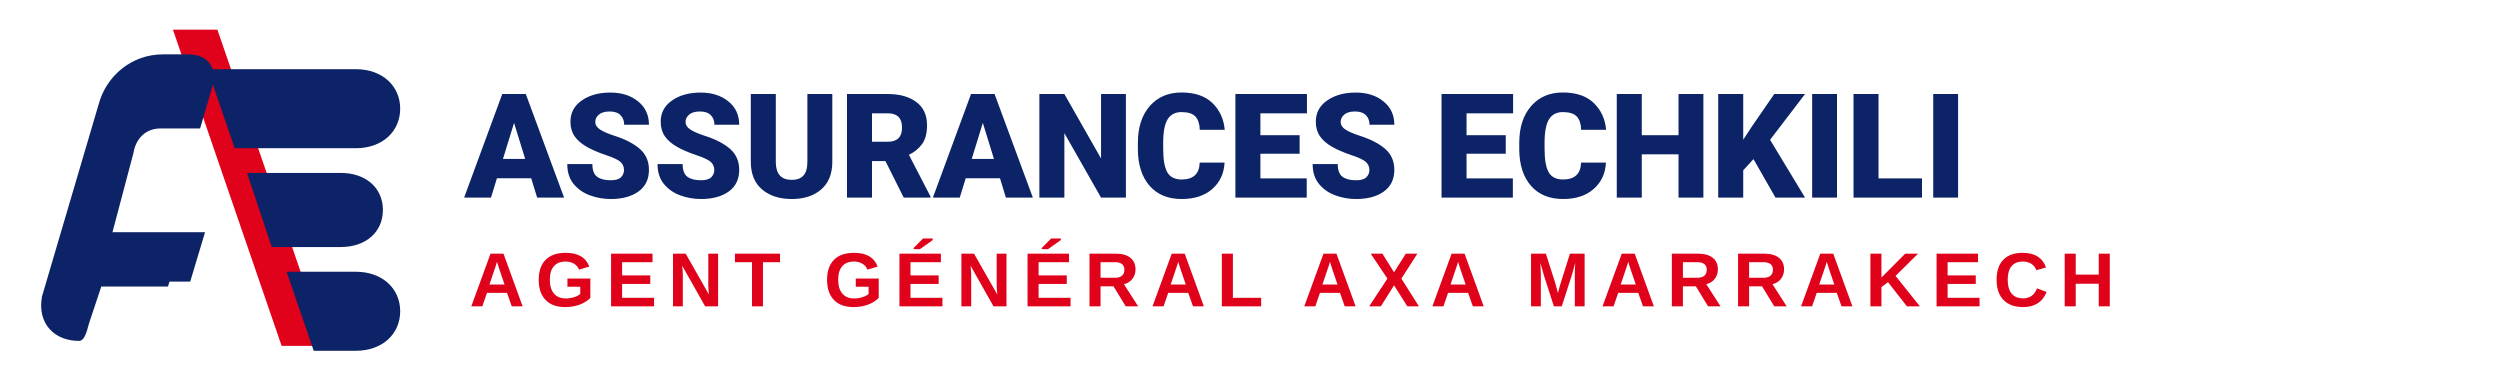
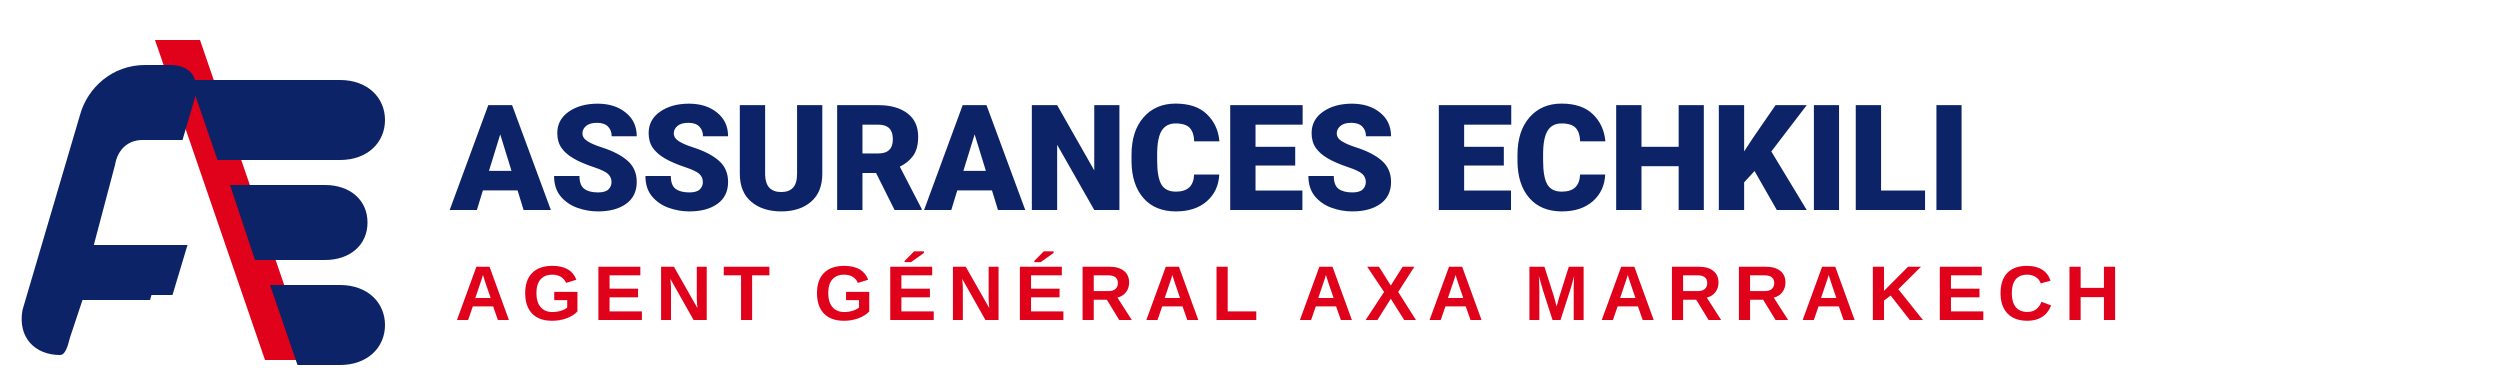
- <svg xmlns="http://www.w3.org/2000/svg" viewBox="4 2 506 74" fill="none">
-   <g transform="translate(8, 7)">
+ <svg xmlns="http://www.w3.org/2000/svg" viewBox="0 0 500 74" fill="none">
+   <g transform="translate(0, 7)">
    <polygon points="31,1 40,1 62,65 53,65" fill="#e0021b" />
    <path d="M 12 64               C 7 64 3.5 60.5 4.5 55               L 16 16               C 17.5 10.5 22.5 6 29 6               L 34 6               C 38 6 40 8.5 39 12.5               L 36.5 21               L 28.5 21               C 25.5 21 23.5 23 23 26               L 18.5 43               L 28 43               C 31 43 32 45 31.5 48               L 30 53               L 16.5 53               L 14 60.5               C 13.5 62.5 13 64 12 64 Z" fill="#0c2367" />
    <path d="M 18.5 42 L 37.5 42 L 34.5 52 L 16.5 52 Z" fill="#0c2367" />
    <path d="M 38 9 L 68 9 C 73.5 9 77 12.5 77 17 C 77 21.5 73.5 25 68 25 L 43.5 25 Z" fill="#0c2367" />
    <path d="M 46 30 L 65 30 C 70 30 73.5 33 73.5 37.5 C 73.5 42 70 45 65 45 L 51 45 Z" fill="#0c2367" />
    <path d="M 54 50 L 68 50 C 73.5 50 77 53.5 77 58 C 77 62.5 73.5 66 68 66 L 59.5 66 Z" fill="#0c2367" />
  </g>
-   <g transform="translate(98, 11)">
+   <g transform="translate(90, 11)">
    <text x="0" y="31" font-family="'Montserrat', 'Arial Black', -apple-system, BlinkMacSystemFont, 'Segoe UI', Roboto, sans-serif" font-size="29.5" font-weight="900" letter-spacing="-0.2" fill="#0c2367">
      ASSURANCES ECHKILI
    </text>
    <text x="1" y="53" font-family="'Montserrat', 'Arial', -apple-system, BlinkMacSystemFont, 'Segoe UI', Roboto, sans-serif" font-size="15.5" font-weight="900" letter-spacing="2.2" fill="#e0021b">
      AGENT GÉNÉRAL AXA MARRAKECH
    </text>
  </g>
</svg>
